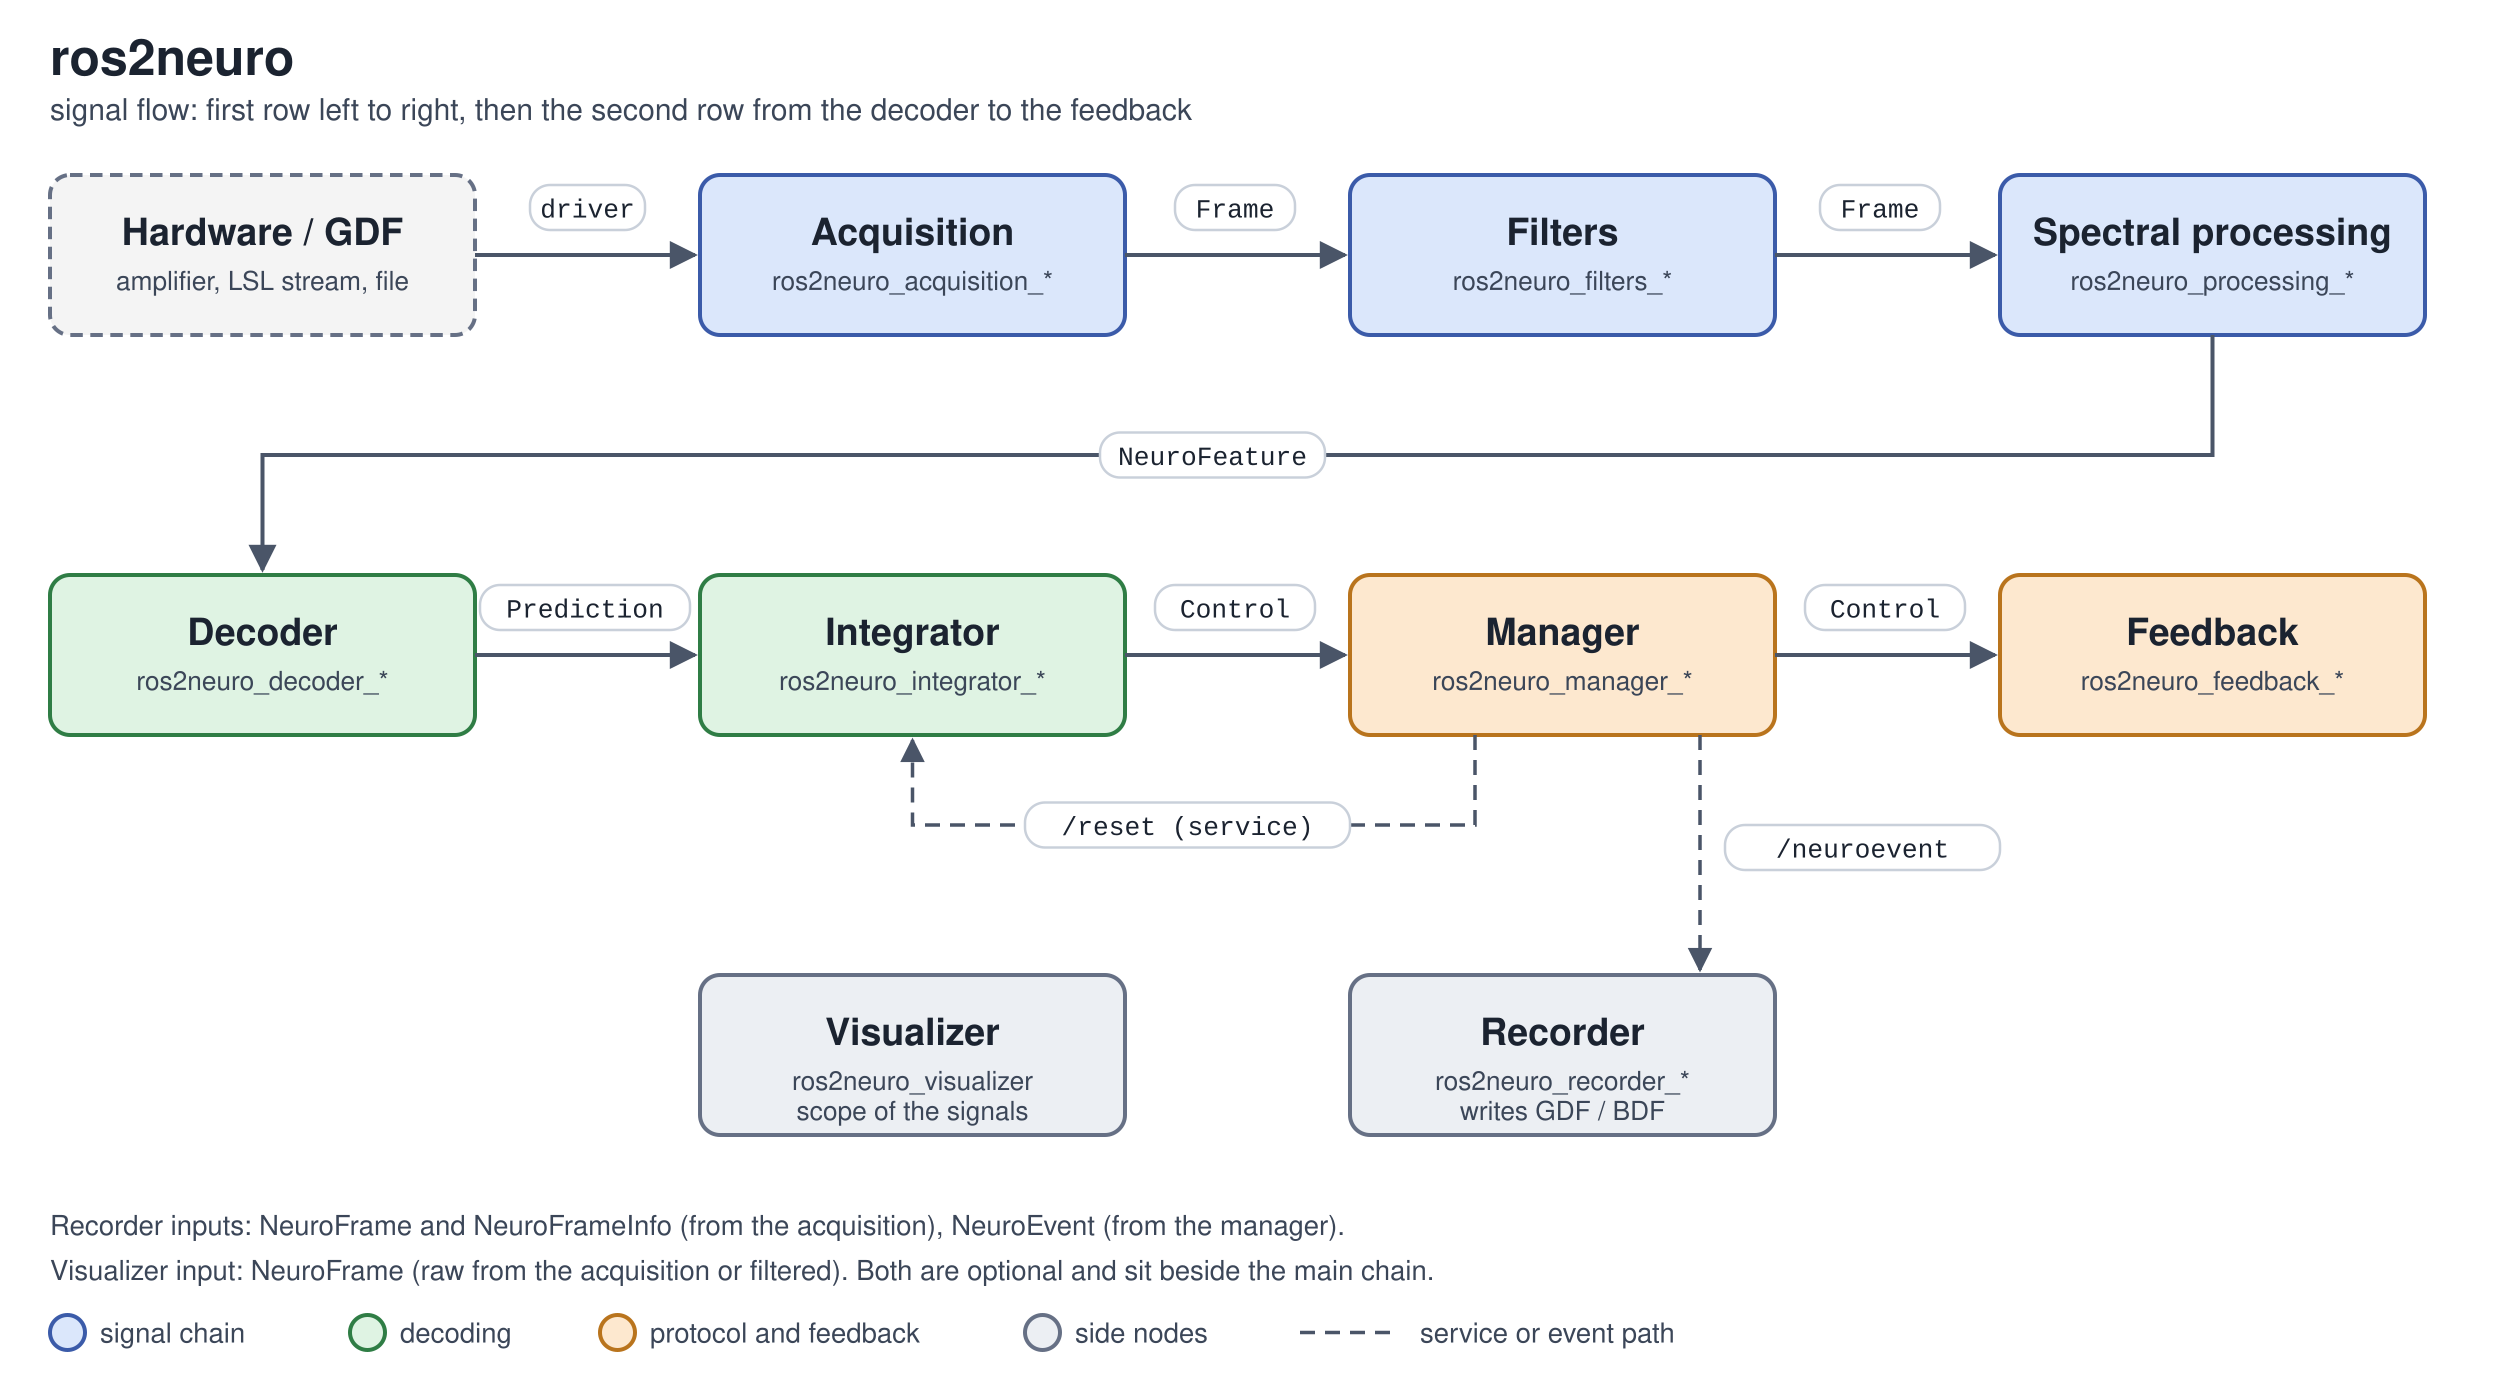
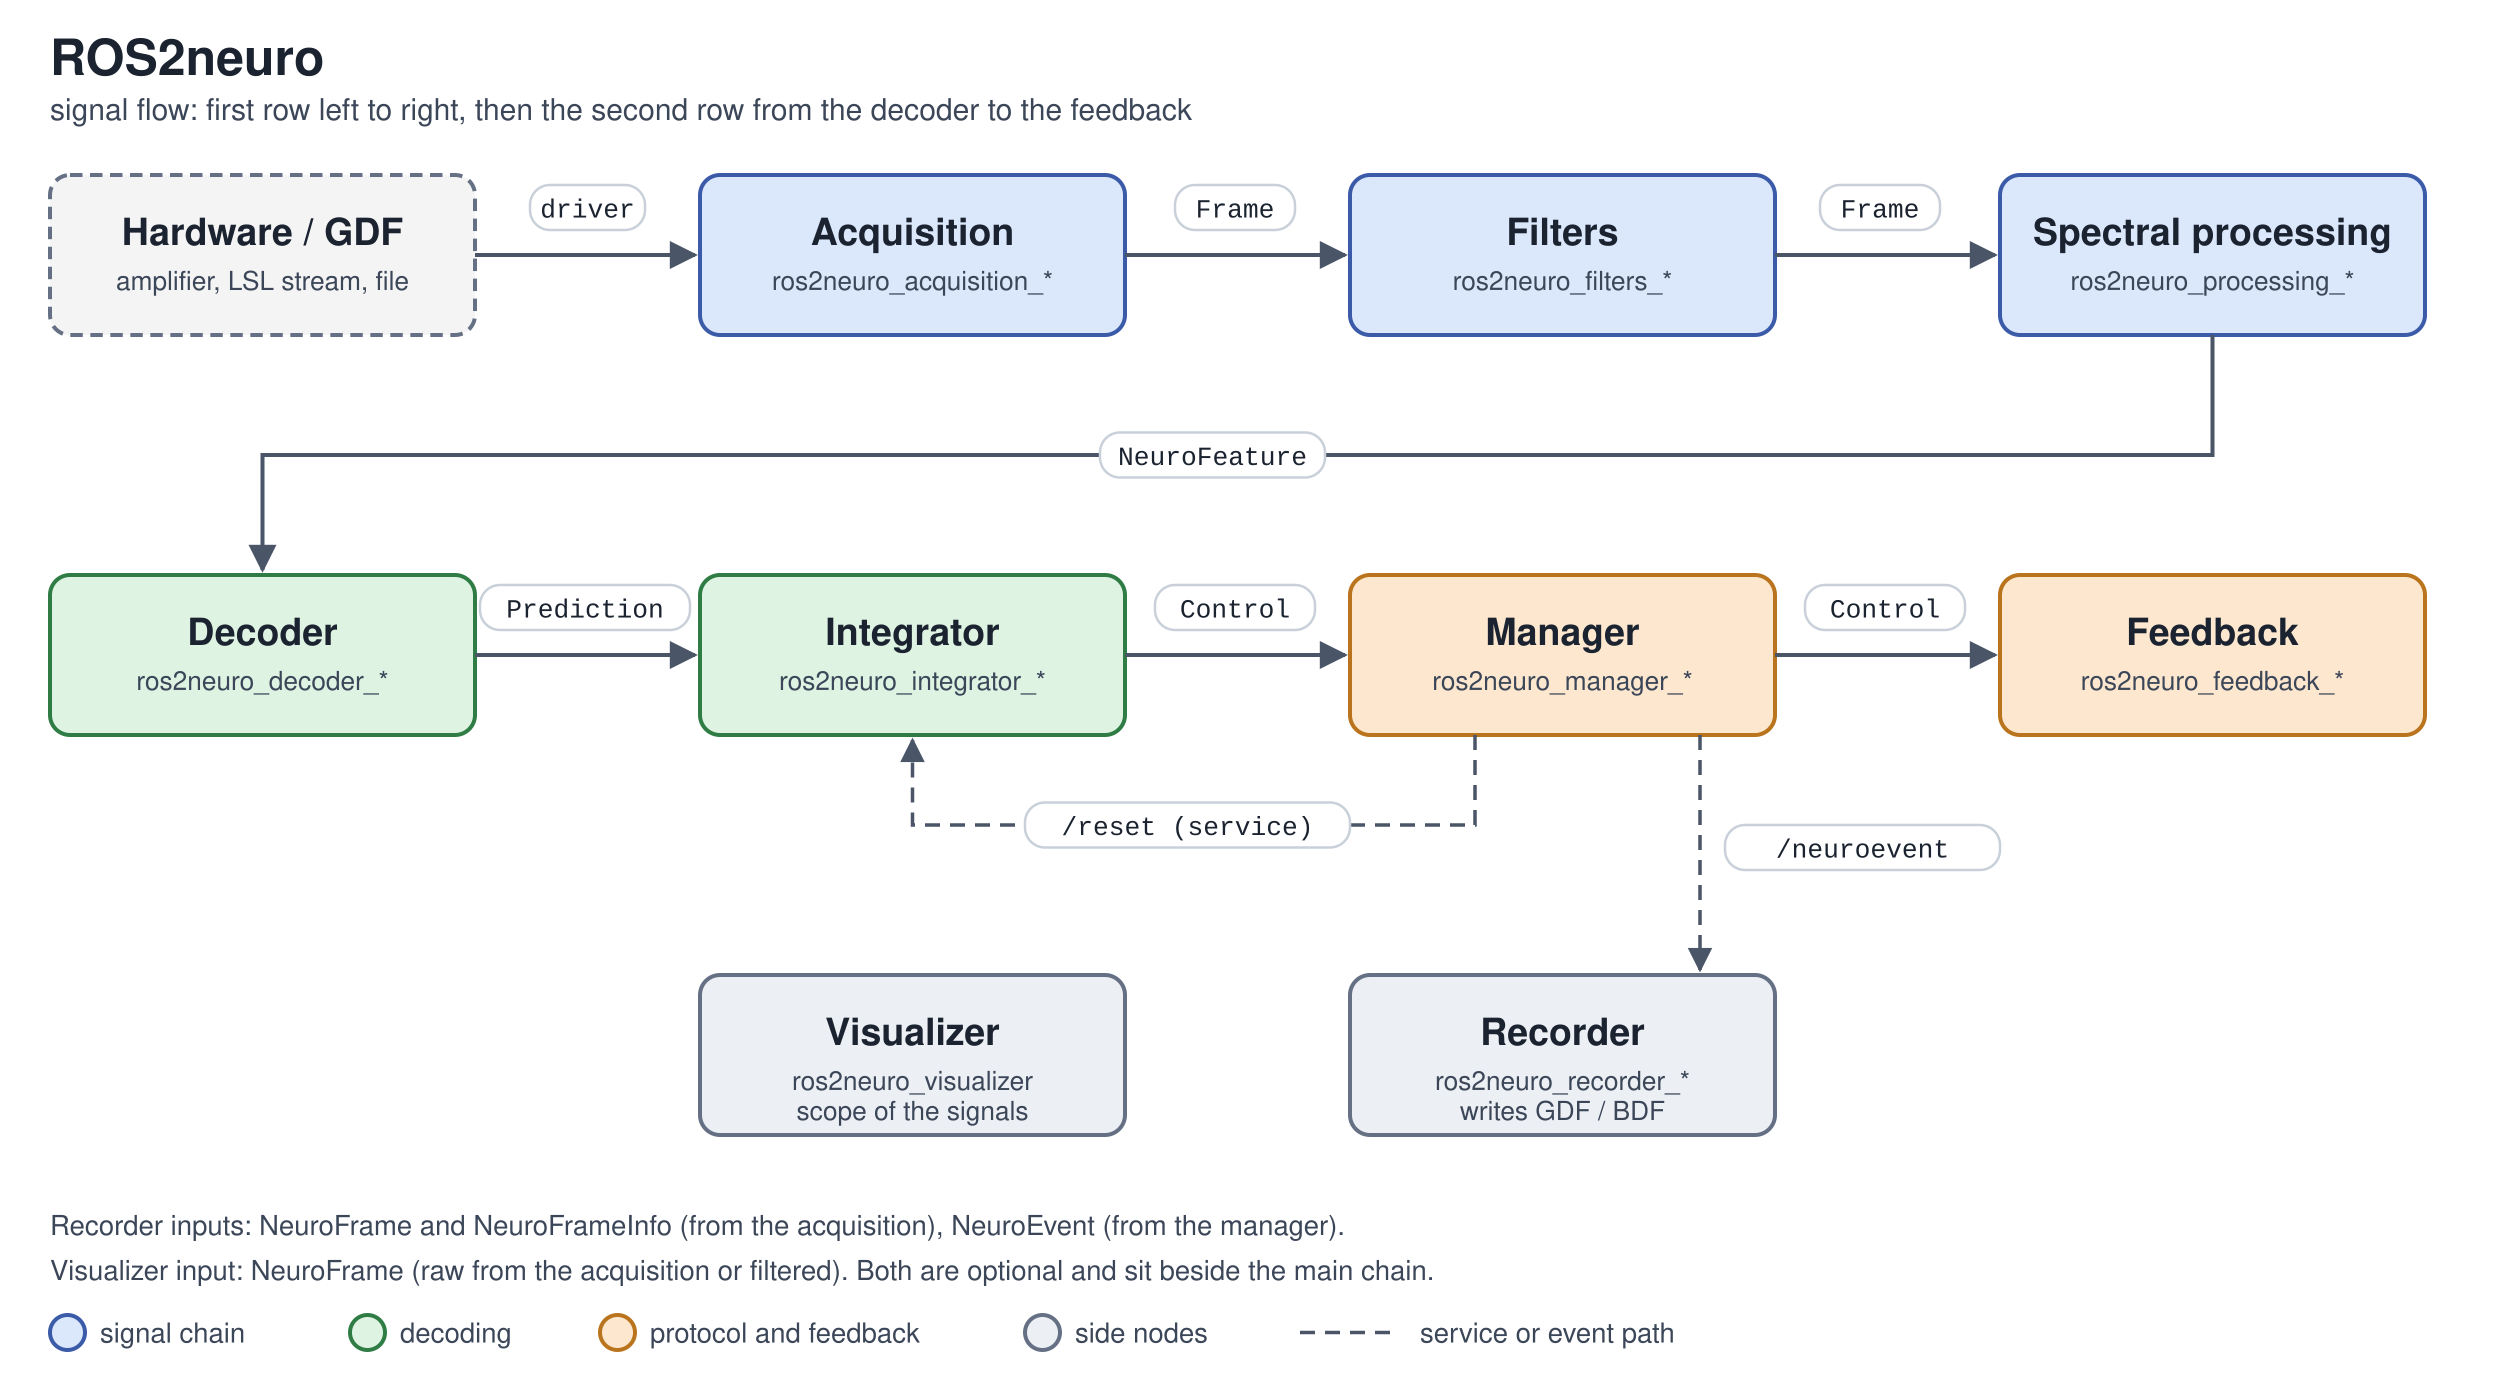
<svg xmlns="http://www.w3.org/2000/svg" viewBox="0 0 1000 560" font-family="Helvetica, Arial, sans-serif" role="img" aria-labelledby="t d">
  <defs>
    <marker id="arrow" viewBox="0 0 10 10" refX="9" refY="5" markerWidth="7" markerHeight="7" orient="auto-start-reverse">
      <path d="M0,0 L10,5 L0,10 z" fill="#4a5568" />
    </marker>
    <style>
      .box { stroke-width: 1.6; rx: 8; }
      .proc { fill: #dbe7fb; stroke: #3b5ba9; }
      .dec  { fill: #dff3e3; stroke: #2f7d45; }
      .prot { fill: #fde8cf; stroke: #b9741d; }
      .side { fill: #eceff3; stroke: #667085; }
      .hw   { fill: #f4f4f4; stroke: #667085; stroke-dasharray: 5 3; }
      .name { font-size: 15px; font-weight: 700; fill: #1b2330; text-anchor: middle; }
      .pkg  { font-size: 10.5px; fill: #3b4658; text-anchor: middle; }
      .msg  { font-size: 10.5px; fill: #1b2330; text-anchor: middle; font-family: "Courier New", monospace; }
      .pill { fill: #ffffff; stroke: #c9d0da; stroke-width: 1; rx: 8; }
      .line { stroke: #4a5568; stroke-width: 1.6; fill: none; }
      .dash { stroke: #4a5568; stroke-width: 1.4; fill: none; stroke-dasharray: 6 4; }
      .title { font-size: 20px; font-weight: 700; fill: #1b2330; }
      .sub   { font-size: 12px; fill: #3b4658; }
      .key   { font-size: 11px; fill: #3b4658; }
    </style>
  </defs>
  <rect width="1000" height="560" fill="#ffffff" />
-   <text class="title" x="20" y="30">ros2neuro</text>
+   <text class="title" x="20" y="30">ROS2neuro</text>
  <text class="sub" x="20" y="48">signal flow: first row left to right, then the second row from the decoder to the feedback</text>
  <rect class="box hw" x="20" y="70" width="170" height="64" />
  <text class="name" x="105" y="98">Hardware / GDF</text>
  <text class="pkg" x="105" y="116">amplifier, LSL stream, file</text>
  <rect class="box proc" x="280" y="70" width="170" height="64" />
  <text class="name" x="365" y="98">Acquisition</text>
  <text class="pkg" x="365" y="116">ros2neuro_acquisition_*</text>
  <rect class="box proc" x="540" y="70" width="170" height="64" />
  <text class="name" x="625" y="98">Filters</text>
  <text class="pkg" x="625" y="116">ros2neuro_filters_*</text>
  <rect class="box proc" x="800" y="70" width="170" height="64" />
  <text class="name" x="885" y="98">Spectral processing</text>
  <text class="pkg" x="885" y="116">ros2neuro_processing_*</text>
  <path class="line" d="M190,102 H278" marker-end="url(#arrow)" />
  <path class="line" d="M450,102 H538" marker-end="url(#arrow)" />
  <path class="line" d="M710,102 H798" marker-end="url(#arrow)" />
  <rect class="pill" x="212" y="74" width="46" height="18" />
  <text class="msg" x="235" y="87">driver</text>
  <rect class="pill" x="470" y="74" width="48" height="18" />
  <text class="msg" x="494" y="87">Frame</text>
  <rect class="pill" x="728" y="74" width="48" height="18" />
  <text class="msg" x="752" y="87">Frame</text>
  <path class="line" d="M885,134 V182 H105 V228" marker-end="url(#arrow)" />
  <rect class="pill" x="440" y="173" width="90" height="18" />
  <text class="msg" x="485" y="186">NeuroFeature</text>
  <rect class="box dec" x="20" y="230" width="170" height="64" />
  <text class="name" x="105" y="258">Decoder</text>
  <text class="pkg" x="105" y="276">ros2neuro_decoder_*</text>
  <rect class="box dec" x="280" y="230" width="170" height="64" />
  <text class="name" x="365" y="258">Integrator</text>
  <text class="pkg" x="365" y="276">ros2neuro_integrator_*</text>
  <rect class="box prot" x="540" y="230" width="170" height="64" />
  <text class="name" x="625" y="258">Manager</text>
  <text class="pkg" x="625" y="276">ros2neuro_manager_*</text>
  <rect class="box prot" x="800" y="230" width="170" height="64" />
  <text class="name" x="885" y="258">Feedback</text>
  <text class="pkg" x="885" y="276">ros2neuro_feedback_*</text>
  <path class="line" d="M190,262 H278" marker-end="url(#arrow)" />
  <path class="line" d="M450,262 H538" marker-end="url(#arrow)" />
  <path class="line" d="M710,262 H798" marker-end="url(#arrow)" />
  <rect class="pill" x="192" y="234" width="84" height="18" />
  <text class="msg" x="234" y="247">Prediction</text>
  <rect class="pill" x="462" y="234" width="64" height="18" />
  <text class="msg" x="494" y="247">Control</text>
  <rect class="pill" x="722" y="234" width="64" height="18" />
  <text class="msg" x="754" y="247">Control</text>
  <path class="dash" d="M590,294 V330 H365 V296" marker-end="url(#arrow)" />
  <rect class="pill" x="410" y="321" width="130" height="18" />
  <text class="msg" x="475" y="334">/reset (service)</text>
  <path class="dash" d="M680,294 V388" marker-end="url(#arrow)" />
  <rect class="pill" x="690" y="330" width="110" height="18" />
  <text class="msg" x="745" y="343">/neuroevent</text>
  <rect class="box side" x="540" y="390" width="170" height="64" />
  <text class="name" x="625" y="418">Recorder</text>
  <text class="pkg" x="625" y="436">ros2neuro_recorder_*</text>
  <text class="pkg" x="625" y="448">writes GDF / BDF</text>
  <rect class="box side" x="280" y="390" width="170" height="64" />
  <text class="name" x="365" y="418">Visualizer</text>
  <text class="pkg" x="365" y="436">ros2neuro_visualizer</text>
  <text class="pkg" x="365" y="448">scope of the signals</text>
  <text class="key" x="20" y="494">Recorder inputs: NeuroFrame and NeuroFrameInfo (from the acquisition), NeuroEvent (from the manager).</text>
  <text class="key" x="20" y="512">Visualizer input: NeuroFrame (raw from the acquisition or filtered). Both are optional and sit beside the main chain.</text>
  <rect x="20" y="526" width="14" height="14" class="box proc" />
  <text class="key" x="40" y="537">signal chain</text>
  <rect x="140" y="526" width="14" height="14" class="box dec" />
  <text class="key" x="160" y="537">decoding</text>
  <rect x="240" y="526" width="14" height="14" class="box prot" />
  <text class="key" x="260" y="537">protocol and feedback</text>
  <rect x="410" y="526" width="14" height="14" class="box side" />
  <text class="key" x="430" y="537">side nodes</text>
  <path class="dash" d="M520,533 H560" />
  <text class="key" x="568" y="537">service or event path</text>
</svg>
